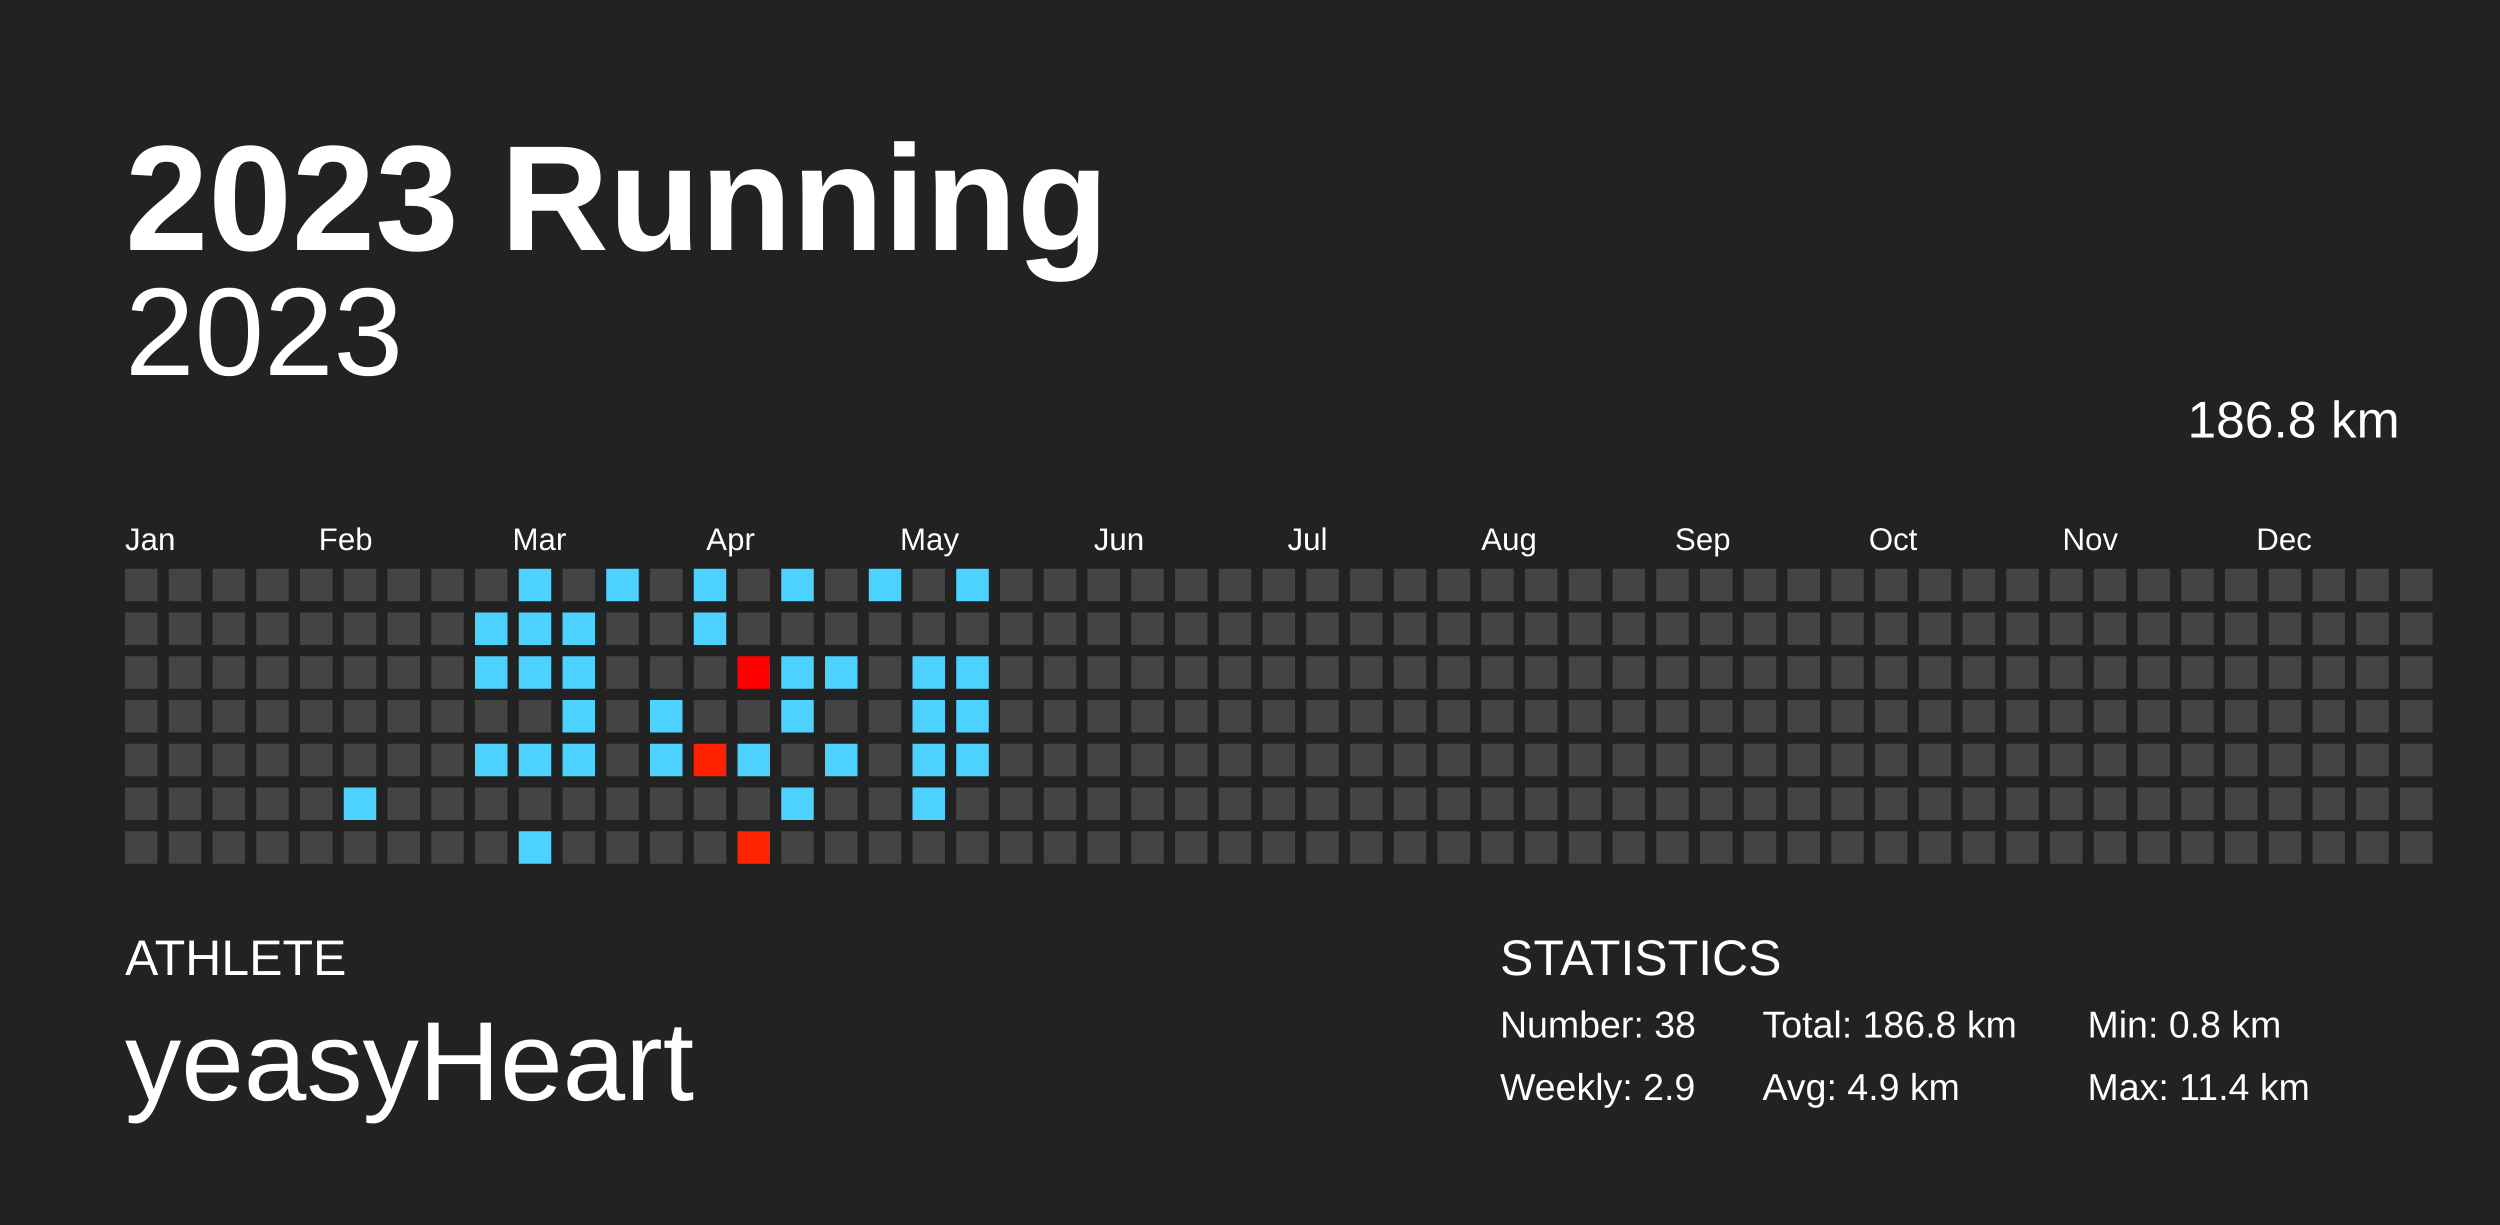
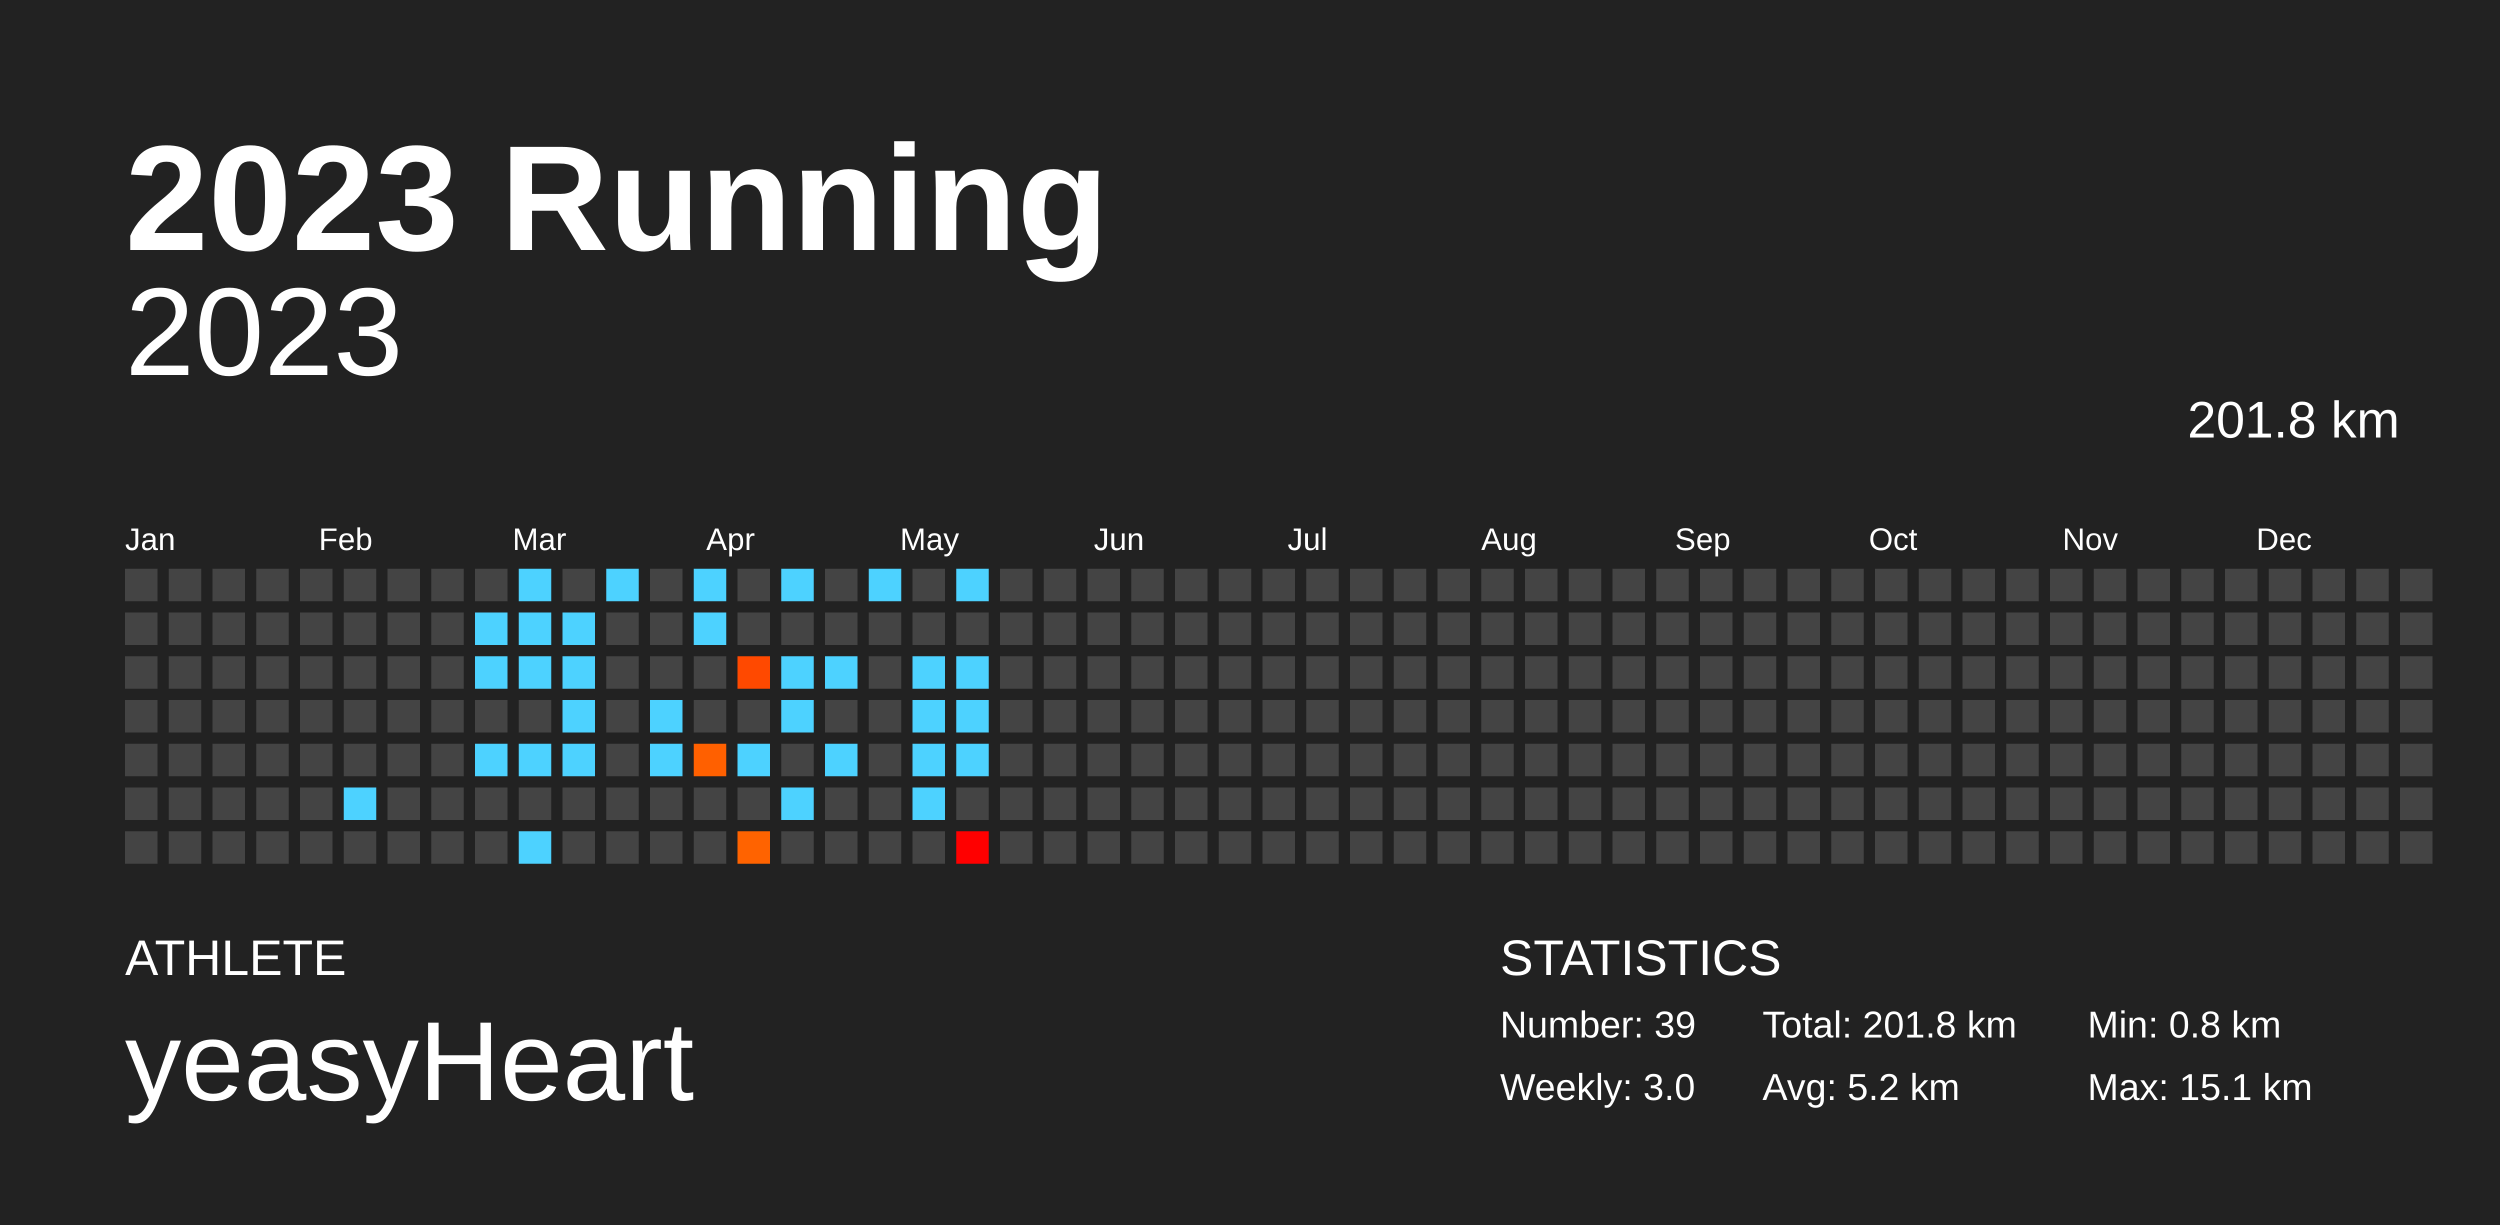
<svg xmlns="http://www.w3.org/2000/svg" baseProfile="full" height="98mm" version="1.1" viewBox="0,0,200,98" width="200mm">
  <defs />
  <rect fill="#222222" height="98" width="200" x="0" y="0" />
  <text fill="#FFFFFF" style="font-size:12px; font-family:Arial; font-weight:bold;" x="10" y="20">2023 Running</text>
  <text fill="#FFFFFF" style="font-size:4px; font-family:Arial" x="10" y="78">ATHLETE</text>
  <text fill="#FFFFFF" style="font-size:9px; font-family:Arial" x="10" y="88">yeasyHeart</text>
  <text fill="#FFFFFF" style="font-size:4px; font-family:Arial" x="120" y="78">STATISTICS</text>
-   <text fill="#FFFFFF" style="font-size:3px; font-family:Arial" x="120" y="83">Number: 38</text>
-   <text fill="#FFFFFF" style="font-size:3px; font-family:Arial" x="120" y="88">Weekly: 2.9</text>
-   <text fill="#FFFFFF" style="font-size:3px; font-family:Arial" x="141" y="83">Total: 186.8 km</text>
-   <text fill="#FFFFFF" style="font-size:3px; font-family:Arial" x="141" y="88">Avg: 4.9 km</text>
+   <text fill="#FFFFFF" style="font-size:3px; font-family:Arial" x="120" y="83">Number: 39</text>
+   <text fill="#FFFFFF" style="font-size:3px; font-family:Arial" x="120" y="88">Weekly: 3.0</text>
+   <text fill="#FFFFFF" style="font-size:3px; font-family:Arial" x="141" y="83">Total: 201.8 km</text>
+   <text fill="#FFFFFF" style="font-size:3px; font-family:Arial" x="141" y="88">Avg: 5.2 km</text>
  <text fill="#FFFFFF" style="font-size:3px; font-family:Arial" x="167" y="83">Min: 0.8 km</text>
-   <text fill="#FFFFFF" style="font-size:3px; font-family:Arial" x="167" y="88">Max: 11.4 km</text>
+   <text fill="#FFFFFF" style="font-size:3px; font-family:Arial" x="167" y="88">Max: 15.1 km</text>
  <text alignment-baseline="hanging" fill="#FFFFFF" style="font-size:10.0px; font-family:Arial;" x="10" y="30">2023</text>
-   <text alignment-baseline="hanging" fill="#FFFFFF" style="font-size:4.125px; font-family:Arial;" x="175" y="35">186.8 km</text>
+   <text alignment-baseline="hanging" fill="#FFFFFF" style="font-size:4.125px; font-family:Arial;" x="175" y="35">201.8 km</text>
  <text fill="#FFFFFF" style="font-size:2.5px; font-family:Arial" x="10.0" y="44">Jan</text>
  <text fill="#FFFFFF" style="font-size:2.5px; font-family:Arial" x="25.5" y="44">Feb</text>
  <text fill="#FFFFFF" style="font-size:2.5px; font-family:Arial" x="41.0" y="44">Mar</text>
  <text fill="#FFFFFF" style="font-size:2.5px; font-family:Arial" x="56.5" y="44">Apr</text>
  <text fill="#FFFFFF" style="font-size:2.5px; font-family:Arial" x="72.0" y="44">May</text>
  <text fill="#FFFFFF" style="font-size:2.5px; font-family:Arial" x="87.5" y="44">Jun</text>
  <text fill="#FFFFFF" style="font-size:2.5px; font-family:Arial" x="103.0" y="44">Jul</text>
  <text fill="#FFFFFF" style="font-size:2.5px; font-family:Arial" x="118.5" y="44">Aug</text>
  <text fill="#FFFFFF" style="font-size:2.5px; font-family:Arial" x="134.0" y="44">Sep</text>
  <text fill="#FFFFFF" style="font-size:2.5px; font-family:Arial" x="149.5" y="44">Oct</text>
  <text fill="#FFFFFF" style="font-size:2.5px; font-family:Arial" x="165.0" y="44">Nov</text>
  <text fill="#FFFFFF" style="font-size:2.5px; font-family:Arial" x="180.5" y="44">Dec</text>
  <rect fill="#444444" height="2.6" width="2.6" x="10.0" y="45.5" />
  <rect fill="#444444" height="2.6" width="2.6" x="10.0" y="49.0" />
  <rect fill="#444444" height="2.6" width="2.6" x="10.0" y="52.5" />
  <rect fill="#444444" height="2.6" width="2.6" x="10.0" y="56.0" />
  <rect fill="#444444" height="2.6" width="2.6" x="10.0" y="59.5" />
  <rect fill="#444444" height="2.6" width="2.6" x="10.0" y="63.0" />
  <rect fill="#444444" height="2.6" width="2.6" x="10.0" y="66.5" />
  <rect fill="#444444" height="2.6" width="2.6" x="13.5" y="45.5" />
  <rect fill="#444444" height="2.6" width="2.6" x="13.5" y="49.0" />
  <rect fill="#444444" height="2.6" width="2.6" x="13.5" y="52.5" />
  <rect fill="#444444" height="2.6" width="2.6" x="13.5" y="56.0" />
  <rect fill="#444444" height="2.6" width="2.6" x="13.5" y="59.5" />
  <rect fill="#444444" height="2.6" width="2.6" x="13.5" y="63.0" />
  <rect fill="#444444" height="2.6" width="2.6" x="13.5" y="66.5" />
  <rect fill="#444444" height="2.6" width="2.6" x="17.0" y="45.5" />
  <rect fill="#444444" height="2.6" width="2.6" x="17.0" y="49.0" />
  <rect fill="#444444" height="2.6" width="2.6" x="17.0" y="52.5" />
  <rect fill="#444444" height="2.6" width="2.6" x="17.0" y="56.0" />
  <rect fill="#444444" height="2.6" width="2.6" x="17.0" y="59.5" />
  <rect fill="#444444" height="2.6" width="2.6" x="17.0" y="63.0" />
  <rect fill="#444444" height="2.6" width="2.6" x="17.0" y="66.5" />
  <rect fill="#444444" height="2.6" width="2.6" x="20.5" y="45.5" />
  <rect fill="#444444" height="2.6" width="2.6" x="20.5" y="49.0" />
  <rect fill="#444444" height="2.6" width="2.6" x="20.5" y="52.5" />
  <rect fill="#444444" height="2.6" width="2.6" x="20.5" y="56.0" />
  <rect fill="#444444" height="2.6" width="2.6" x="20.5" y="59.5" />
  <rect fill="#444444" height="2.6" width="2.6" x="20.5" y="63.0" />
  <rect fill="#444444" height="2.6" width="2.6" x="20.5" y="66.5" />
  <rect fill="#444444" height="2.6" width="2.6" x="24.0" y="45.5" />
  <rect fill="#444444" height="2.6" width="2.6" x="24.0" y="49.0" />
  <rect fill="#444444" height="2.6" width="2.6" x="24.0" y="52.5" />
  <rect fill="#444444" height="2.6" width="2.6" x="24.0" y="56.0" />
  <rect fill="#444444" height="2.6" width="2.6" x="24.0" y="59.5" />
  <rect fill="#444444" height="2.6" width="2.6" x="24.0" y="63.0" />
  <rect fill="#444444" height="2.6" width="2.6" x="24.0" y="66.5" />
  <rect fill="#444444" height="2.6" width="2.6" x="27.5" y="45.5" />
  <rect fill="#444444" height="2.6" width="2.6" x="27.5" y="49.0" />
  <rect fill="#444444" height="2.6" width="2.6" x="27.5" y="52.5" />
  <rect fill="#444444" height="2.6" width="2.6" x="27.5" y="56.0" />
  <rect fill="#444444" height="2.6" width="2.6" x="27.5" y="59.5" />
  <rect fill="#4dd2ff" height="2.6" width="2.6" x="27.5" y="63.0" />
  <rect fill="#444444" height="2.6" width="2.6" x="27.5" y="66.5" />
  <rect fill="#444444" height="2.6" width="2.6" x="31.0" y="45.5" />
  <rect fill="#444444" height="2.6" width="2.6" x="31.0" y="49.0" />
  <rect fill="#444444" height="2.6" width="2.6" x="31.0" y="52.5" />
  <rect fill="#444444" height="2.6" width="2.6" x="31.0" y="56.0" />
  <rect fill="#444444" height="2.6" width="2.6" x="31.0" y="59.5" />
  <rect fill="#444444" height="2.6" width="2.6" x="31.0" y="63.0" />
  <rect fill="#444444" height="2.6" width="2.6" x="31.0" y="66.5" />
  <rect fill="#444444" height="2.6" width="2.6" x="34.5" y="45.5" />
  <rect fill="#444444" height="2.6" width="2.6" x="34.5" y="49.0" />
  <rect fill="#444444" height="2.6" width="2.6" x="34.5" y="52.5" />
  <rect fill="#444444" height="2.6" width="2.6" x="34.5" y="56.0" />
  <rect fill="#444444" height="2.6" width="2.6" x="34.5" y="59.5" />
  <rect fill="#444444" height="2.6" width="2.6" x="34.5" y="63.0" />
  <rect fill="#444444" height="2.6" width="2.6" x="34.5" y="66.5" />
  <rect fill="#444444" height="2.6" width="2.6" x="38.0" y="45.5" />
  <rect fill="#4dd2ff" height="2.6" width="2.6" x="38.0" y="49.0" />
  <rect fill="#4dd2ff" height="2.6" width="2.6" x="38.0" y="52.5" />
  <rect fill="#444444" height="2.6" width="2.6" x="38.0" y="56.0" />
  <rect fill="#4dd2ff" height="2.6" width="2.6" x="38.0" y="59.5" />
  <rect fill="#444444" height="2.6" width="2.6" x="38.0" y="63.0" />
  <rect fill="#444444" height="2.6" width="2.6" x="38.0" y="66.5" />
  <rect fill="#4dd2ff" height="2.6" width="2.6" x="41.5" y="45.5" />
  <rect fill="#4dd2ff" height="2.6" width="2.6" x="41.5" y="49.0" />
  <rect fill="#4dd2ff" height="2.6" width="2.6" x="41.5" y="52.5" />
  <rect fill="#444444" height="2.6" width="2.6" x="41.5" y="56.0" />
  <rect fill="#4dd2ff" height="2.6" width="2.6" x="41.5" y="59.5" />
  <rect fill="#444444" height="2.6" width="2.6" x="41.5" y="63.0" />
  <rect fill="#4dd2ff" height="2.6" width="2.6" x="41.5" y="66.5" />
  <rect fill="#444444" height="2.6" width="2.6" x="45.0" y="45.5" />
  <rect fill="#4dd2ff" height="2.6" width="2.6" x="45.0" y="49.0" />
  <rect fill="#4dd2ff" height="2.6" width="2.6" x="45.0" y="52.5" />
  <rect fill="#4dd2ff" height="2.6" width="2.6" x="45.0" y="56.0" />
  <rect fill="#4dd2ff" height="2.6" width="2.6" x="45.0" y="59.5" />
  <rect fill="#444444" height="2.6" width="2.6" x="45.0" y="63.0" />
  <rect fill="#444444" height="2.6" width="2.6" x="45.0" y="66.5" />
  <rect fill="#4dd2ff" height="2.6" width="2.6" x="48.5" y="45.5" />
  <rect fill="#444444" height="2.6" width="2.6" x="48.5" y="49.0" />
  <rect fill="#444444" height="2.6" width="2.6" x="48.5" y="52.5" />
  <rect fill="#444444" height="2.6" width="2.6" x="48.5" y="56.0" />
  <rect fill="#444444" height="2.6" width="2.6" x="48.5" y="59.5" />
  <rect fill="#444444" height="2.6" width="2.6" x="48.5" y="63.0" />
  <rect fill="#444444" height="2.6" width="2.6" x="48.5" y="66.5" />
  <rect fill="#444444" height="2.6" width="2.6" x="52.0" y="45.5" />
  <rect fill="#444444" height="2.6" width="2.6" x="52.0" y="49.0" />
  <rect fill="#444444" height="2.6" width="2.6" x="52.0" y="52.5" />
  <rect fill="#4dd2ff" height="2.6" width="2.6" x="52.0" y="56.0" />
  <rect fill="#4dd2ff" height="2.6" width="2.6" x="52.0" y="59.5" />
  <rect fill="#444444" height="2.6" width="2.6" x="52.0" y="63.0" />
  <rect fill="#444444" height="2.6" width="2.6" x="52.0" y="66.5" />
  <rect fill="#4dd2ff" height="2.6" width="2.6" x="55.5" y="45.5" />
  <rect fill="#4dd2ff" height="2.6" width="2.6" x="55.5" y="49.0" />
  <rect fill="#444444" height="2.6" width="2.6" x="55.5" y="52.5" />
  <rect fill="#444444" height="2.6" width="2.6" x="55.5" y="56.0" />
-   <rect fill="#ff2100" height="2.6" width="2.6" x="55.5" y="59.5" />
+   <rect fill="#ff6000" height="2.6" width="2.6" x="55.5" y="59.5" />
  <rect fill="#444444" height="2.6" width="2.6" x="55.5" y="63.0" />
  <rect fill="#444444" height="2.6" width="2.6" x="55.5" y="66.5" />
  <rect fill="#444444" height="2.6" width="2.6" x="59.0" y="45.5" />
  <rect fill="#444444" height="2.6" width="2.6" x="59.0" y="49.0" />
-   <rect fill="#ff0000" height="2.6" width="2.6" x="59.0" y="52.5" />
+   <rect fill="#ff4900" height="2.6" width="2.6" x="59.0" y="52.5" />
  <rect fill="#444444" height="2.6" width="2.6" x="59.0" y="56.0" />
  <rect fill="#4dd2ff" height="2.6" width="2.6" x="59.0" y="59.5" />
  <rect fill="#444444" height="2.6" width="2.6" x="59.0" y="63.0" />
-   <rect fill="#ff2400" height="2.6" width="2.6" x="59.0" y="66.5" />
+   <rect fill="#ff6300" height="2.6" width="2.6" x="59.0" y="66.5" />
  <rect fill="#4dd2ff" height="2.6" width="2.6" x="62.5" y="45.5" />
  <rect fill="#444444" height="2.6" width="2.6" x="62.5" y="49.0" />
  <rect fill="#4dd2ff" height="2.6" width="2.6" x="62.5" y="52.5" />
  <rect fill="#4dd2ff" height="2.6" width="2.6" x="62.5" y="56.0" />
  <rect fill="#444444" height="2.6" width="2.6" x="62.5" y="59.5" />
  <rect fill="#4dd2ff" height="2.6" width="2.6" x="62.5" y="63.0" />
  <rect fill="#444444" height="2.6" width="2.6" x="62.5" y="66.5" />
  <rect fill="#444444" height="2.6" width="2.6" x="66.0" y="45.5" />
  <rect fill="#444444" height="2.6" width="2.6" x="66.0" y="49.0" />
  <rect fill="#4dd2ff" height="2.6" width="2.6" x="66.0" y="52.5" />
  <rect fill="#444444" height="2.6" width="2.6" x="66.0" y="56.0" />
  <rect fill="#4dd2ff" height="2.6" width="2.6" x="66.0" y="59.5" />
  <rect fill="#444444" height="2.6" width="2.6" x="66.0" y="63.0" />
  <rect fill="#444444" height="2.6" width="2.6" x="66.0" y="66.5" />
  <rect fill="#4dd2ff" height="2.6" width="2.6" x="69.5" y="45.5" />
  <rect fill="#444444" height="2.6" width="2.6" x="69.5" y="49.0" />
  <rect fill="#444444" height="2.6" width="2.6" x="69.5" y="52.5" />
  <rect fill="#444444" height="2.6" width="2.6" x="69.5" y="56.0" />
  <rect fill="#444444" height="2.6" width="2.6" x="69.5" y="59.5" />
  <rect fill="#444444" height="2.6" width="2.6" x="69.5" y="63.0" />
  <rect fill="#444444" height="2.6" width="2.6" x="69.5" y="66.5" />
  <rect fill="#444444" height="2.6" width="2.6" x="73.0" y="45.5" />
  <rect fill="#444444" height="2.6" width="2.6" x="73.0" y="49.0" />
  <rect fill="#4dd2ff" height="2.6" width="2.6" x="73.0" y="52.5" />
  <rect fill="#4dd2ff" height="2.6" width="2.6" x="73.0" y="56.0" />
  <rect fill="#4dd2ff" height="2.6" width="2.6" x="73.0" y="59.5" />
  <rect fill="#4dd2ff" height="2.6" width="2.6" x="73.0" y="63.0" />
  <rect fill="#444444" height="2.6" width="2.6" x="73.0" y="66.5" />
  <rect fill="#4dd2ff" height="2.6" width="2.6" x="76.5" y="45.5" />
  <rect fill="#444444" height="2.6" width="2.6" x="76.5" y="49.0" />
  <rect fill="#4dd2ff" height="2.6" width="2.6" x="76.5" y="52.5" />
  <rect fill="#4dd2ff" height="2.6" width="2.6" x="76.5" y="56.0" />
  <rect fill="#4dd2ff" height="2.6" width="2.6" x="76.5" y="59.5" />
  <rect fill="#444444" height="2.6" width="2.6" x="76.5" y="63.0" />
-   <rect fill="#444444" height="2.6" width="2.6" x="76.5" y="66.5" />
+   <rect fill="#ff0000" height="2.6" width="2.6" x="76.5" y="66.5" />
  <rect fill="#444444" height="2.6" width="2.6" x="80.0" y="45.5" />
  <rect fill="#444444" height="2.6" width="2.6" x="80.0" y="49.0" />
  <rect fill="#444444" height="2.6" width="2.6" x="80.0" y="52.5" />
  <rect fill="#444444" height="2.6" width="2.6" x="80.0" y="56.0" />
  <rect fill="#444444" height="2.6" width="2.6" x="80.0" y="59.5" />
  <rect fill="#444444" height="2.6" width="2.6" x="80.0" y="63.0" />
  <rect fill="#444444" height="2.6" width="2.6" x="80.0" y="66.5" />
  <rect fill="#444444" height="2.6" width="2.6" x="83.5" y="45.5" />
  <rect fill="#444444" height="2.6" width="2.6" x="83.5" y="49.0" />
  <rect fill="#444444" height="2.6" width="2.6" x="83.5" y="52.5" />
  <rect fill="#444444" height="2.6" width="2.6" x="83.5" y="56.0" />
  <rect fill="#444444" height="2.6" width="2.6" x="83.5" y="59.5" />
  <rect fill="#444444" height="2.6" width="2.6" x="83.5" y="63.0" />
  <rect fill="#444444" height="2.6" width="2.6" x="83.5" y="66.5" />
  <rect fill="#444444" height="2.6" width="2.6" x="87.0" y="45.5" />
  <rect fill="#444444" height="2.6" width="2.6" x="87.0" y="49.0" />
  <rect fill="#444444" height="2.6" width="2.6" x="87.0" y="52.5" />
  <rect fill="#444444" height="2.6" width="2.6" x="87.0" y="56.0" />
  <rect fill="#444444" height="2.6" width="2.6" x="87.0" y="59.5" />
  <rect fill="#444444" height="2.6" width="2.6" x="87.0" y="63.0" />
  <rect fill="#444444" height="2.6" width="2.6" x="87.0" y="66.5" />
  <rect fill="#444444" height="2.6" width="2.6" x="90.5" y="45.5" />
  <rect fill="#444444" height="2.6" width="2.6" x="90.5" y="49.0" />
  <rect fill="#444444" height="2.6" width="2.6" x="90.5" y="52.5" />
  <rect fill="#444444" height="2.6" width="2.6" x="90.5" y="56.0" />
  <rect fill="#444444" height="2.6" width="2.6" x="90.5" y="59.5" />
  <rect fill="#444444" height="2.6" width="2.6" x="90.5" y="63.0" />
  <rect fill="#444444" height="2.6" width="2.6" x="90.5" y="66.5" />
  <rect fill="#444444" height="2.6" width="2.6" x="94.0" y="45.5" />
  <rect fill="#444444" height="2.6" width="2.6" x="94.0" y="49.0" />
  <rect fill="#444444" height="2.6" width="2.6" x="94.0" y="52.5" />
  <rect fill="#444444" height="2.6" width="2.6" x="94.0" y="56.0" />
  <rect fill="#444444" height="2.6" width="2.6" x="94.0" y="59.5" />
  <rect fill="#444444" height="2.6" width="2.6" x="94.0" y="63.0" />
  <rect fill="#444444" height="2.6" width="2.6" x="94.0" y="66.5" />
  <rect fill="#444444" height="2.6" width="2.6" x="97.5" y="45.5" />
  <rect fill="#444444" height="2.6" width="2.6" x="97.5" y="49.0" />
  <rect fill="#444444" height="2.6" width="2.6" x="97.5" y="52.5" />
  <rect fill="#444444" height="2.6" width="2.6" x="97.5" y="56.0" />
  <rect fill="#444444" height="2.6" width="2.6" x="97.5" y="59.5" />
  <rect fill="#444444" height="2.6" width="2.6" x="97.5" y="63.0" />
  <rect fill="#444444" height="2.6" width="2.6" x="97.5" y="66.5" />
  <rect fill="#444444" height="2.6" width="2.6" x="101.0" y="45.5" />
  <rect fill="#444444" height="2.6" width="2.6" x="101.0" y="49.0" />
  <rect fill="#444444" height="2.6" width="2.6" x="101.0" y="52.5" />
  <rect fill="#444444" height="2.6" width="2.6" x="101.0" y="56.0" />
  <rect fill="#444444" height="2.6" width="2.6" x="101.0" y="59.5" />
  <rect fill="#444444" height="2.6" width="2.6" x="101.0" y="63.0" />
  <rect fill="#444444" height="2.6" width="2.6" x="101.0" y="66.5" />
  <rect fill="#444444" height="2.6" width="2.6" x="104.5" y="45.5" />
  <rect fill="#444444" height="2.6" width="2.6" x="104.5" y="49.0" />
  <rect fill="#444444" height="2.6" width="2.6" x="104.5" y="52.5" />
  <rect fill="#444444" height="2.6" width="2.6" x="104.5" y="56.0" />
  <rect fill="#444444" height="2.6" width="2.6" x="104.5" y="59.5" />
  <rect fill="#444444" height="2.6" width="2.6" x="104.5" y="63.0" />
  <rect fill="#444444" height="2.6" width="2.6" x="104.5" y="66.5" />
  <rect fill="#444444" height="2.6" width="2.6" x="108.0" y="45.5" />
  <rect fill="#444444" height="2.6" width="2.6" x="108.0" y="49.0" />
  <rect fill="#444444" height="2.6" width="2.6" x="108.0" y="52.5" />
  <rect fill="#444444" height="2.6" width="2.6" x="108.0" y="56.0" />
  <rect fill="#444444" height="2.6" width="2.6" x="108.0" y="59.5" />
  <rect fill="#444444" height="2.6" width="2.6" x="108.0" y="63.0" />
  <rect fill="#444444" height="2.6" width="2.6" x="108.0" y="66.5" />
  <rect fill="#444444" height="2.6" width="2.6" x="111.5" y="45.5" />
  <rect fill="#444444" height="2.6" width="2.6" x="111.5" y="49.0" />
  <rect fill="#444444" height="2.6" width="2.6" x="111.5" y="52.5" />
  <rect fill="#444444" height="2.6" width="2.6" x="111.5" y="56.0" />
  <rect fill="#444444" height="2.6" width="2.6" x="111.5" y="59.5" />
  <rect fill="#444444" height="2.6" width="2.6" x="111.5" y="63.0" />
  <rect fill="#444444" height="2.6" width="2.6" x="111.5" y="66.5" />
  <rect fill="#444444" height="2.6" width="2.6" x="115.0" y="45.5" />
  <rect fill="#444444" height="2.6" width="2.6" x="115.0" y="49.0" />
  <rect fill="#444444" height="2.6" width="2.6" x="115.0" y="52.5" />
  <rect fill="#444444" height="2.6" width="2.6" x="115.0" y="56.0" />
  <rect fill="#444444" height="2.6" width="2.6" x="115.0" y="59.5" />
  <rect fill="#444444" height="2.6" width="2.6" x="115.0" y="63.0" />
  <rect fill="#444444" height="2.6" width="2.6" x="115.0" y="66.5" />
  <rect fill="#444444" height="2.6" width="2.6" x="118.5" y="45.5" />
  <rect fill="#444444" height="2.6" width="2.6" x="118.5" y="49.0" />
  <rect fill="#444444" height="2.6" width="2.6" x="118.5" y="52.5" />
  <rect fill="#444444" height="2.6" width="2.6" x="118.5" y="56.0" />
  <rect fill="#444444" height="2.6" width="2.6" x="118.5" y="59.5" />
  <rect fill="#444444" height="2.6" width="2.6" x="118.5" y="63.0" />
  <rect fill="#444444" height="2.6" width="2.6" x="118.5" y="66.5" />
  <rect fill="#444444" height="2.6" width="2.6" x="122.0" y="45.5" />
  <rect fill="#444444" height="2.6" width="2.6" x="122.0" y="49.0" />
  <rect fill="#444444" height="2.6" width="2.6" x="122.0" y="52.5" />
  <rect fill="#444444" height="2.6" width="2.6" x="122.0" y="56.0" />
  <rect fill="#444444" height="2.6" width="2.6" x="122.0" y="59.5" />
  <rect fill="#444444" height="2.6" width="2.6" x="122.0" y="63.0" />
  <rect fill="#444444" height="2.6" width="2.6" x="122.0" y="66.5" />
  <rect fill="#444444" height="2.6" width="2.6" x="125.5" y="45.5" />
  <rect fill="#444444" height="2.6" width="2.6" x="125.5" y="49.0" />
  <rect fill="#444444" height="2.6" width="2.6" x="125.5" y="52.5" />
  <rect fill="#444444" height="2.6" width="2.6" x="125.5" y="56.0" />
  <rect fill="#444444" height="2.6" width="2.6" x="125.5" y="59.5" />
  <rect fill="#444444" height="2.6" width="2.6" x="125.5" y="63.0" />
  <rect fill="#444444" height="2.6" width="2.6" x="125.5" y="66.5" />
  <rect fill="#444444" height="2.6" width="2.6" x="129.0" y="45.5" />
  <rect fill="#444444" height="2.6" width="2.6" x="129.0" y="49.0" />
  <rect fill="#444444" height="2.6" width="2.6" x="129.0" y="52.5" />
  <rect fill="#444444" height="2.6" width="2.6" x="129.0" y="56.0" />
  <rect fill="#444444" height="2.6" width="2.6" x="129.0" y="59.5" />
  <rect fill="#444444" height="2.6" width="2.6" x="129.0" y="63.0" />
  <rect fill="#444444" height="2.6" width="2.6" x="129.0" y="66.5" />
  <rect fill="#444444" height="2.6" width="2.6" x="132.5" y="45.5" />
  <rect fill="#444444" height="2.6" width="2.6" x="132.5" y="49.0" />
  <rect fill="#444444" height="2.6" width="2.6" x="132.5" y="52.5" />
  <rect fill="#444444" height="2.6" width="2.6" x="132.5" y="56.0" />
  <rect fill="#444444" height="2.6" width="2.6" x="132.5" y="59.5" />
  <rect fill="#444444" height="2.6" width="2.6" x="132.5" y="63.0" />
  <rect fill="#444444" height="2.6" width="2.6" x="132.5" y="66.5" />
  <rect fill="#444444" height="2.6" width="2.6" x="136.0" y="45.5" />
  <rect fill="#444444" height="2.6" width="2.6" x="136.0" y="49.0" />
  <rect fill="#444444" height="2.6" width="2.6" x="136.0" y="52.5" />
  <rect fill="#444444" height="2.6" width="2.6" x="136.0" y="56.0" />
  <rect fill="#444444" height="2.6" width="2.6" x="136.0" y="59.5" />
  <rect fill="#444444" height="2.6" width="2.6" x="136.0" y="63.0" />
  <rect fill="#444444" height="2.6" width="2.6" x="136.0" y="66.5" />
  <rect fill="#444444" height="2.6" width="2.6" x="139.5" y="45.5" />
  <rect fill="#444444" height="2.6" width="2.6" x="139.5" y="49.0" />
  <rect fill="#444444" height="2.6" width="2.6" x="139.5" y="52.5" />
  <rect fill="#444444" height="2.6" width="2.6" x="139.5" y="56.0" />
  <rect fill="#444444" height="2.6" width="2.6" x="139.5" y="59.5" />
  <rect fill="#444444" height="2.6" width="2.6" x="139.5" y="63.0" />
  <rect fill="#444444" height="2.6" width="2.6" x="139.5" y="66.5" />
  <rect fill="#444444" height="2.6" width="2.6" x="143.0" y="45.5" />
  <rect fill="#444444" height="2.6" width="2.6" x="143.0" y="49.0" />
  <rect fill="#444444" height="2.6" width="2.6" x="143.0" y="52.5" />
  <rect fill="#444444" height="2.6" width="2.6" x="143.0" y="56.0" />
  <rect fill="#444444" height="2.6" width="2.6" x="143.0" y="59.5" />
  <rect fill="#444444" height="2.6" width="2.6" x="143.0" y="63.0" />
  <rect fill="#444444" height="2.6" width="2.6" x="143.0" y="66.5" />
  <rect fill="#444444" height="2.6" width="2.6" x="146.5" y="45.5" />
  <rect fill="#444444" height="2.6" width="2.6" x="146.5" y="49.0" />
  <rect fill="#444444" height="2.6" width="2.6" x="146.5" y="52.5" />
  <rect fill="#444444" height="2.6" width="2.6" x="146.5" y="56.0" />
  <rect fill="#444444" height="2.6" width="2.6" x="146.5" y="59.5" />
  <rect fill="#444444" height="2.6" width="2.6" x="146.5" y="63.0" />
  <rect fill="#444444" height="2.6" width="2.6" x="146.5" y="66.5" />
  <rect fill="#444444" height="2.6" width="2.6" x="150.0" y="45.5" />
  <rect fill="#444444" height="2.6" width="2.6" x="150.0" y="49.0" />
  <rect fill="#444444" height="2.6" width="2.6" x="150.0" y="52.5" />
  <rect fill="#444444" height="2.6" width="2.6" x="150.0" y="56.0" />
  <rect fill="#444444" height="2.6" width="2.6" x="150.0" y="59.5" />
  <rect fill="#444444" height="2.6" width="2.6" x="150.0" y="63.0" />
  <rect fill="#444444" height="2.6" width="2.6" x="150.0" y="66.5" />
  <rect fill="#444444" height="2.6" width="2.6" x="153.5" y="45.5" />
  <rect fill="#444444" height="2.6" width="2.6" x="153.5" y="49.0" />
  <rect fill="#444444" height="2.6" width="2.6" x="153.5" y="52.5" />
  <rect fill="#444444" height="2.6" width="2.6" x="153.5" y="56.0" />
  <rect fill="#444444" height="2.6" width="2.6" x="153.5" y="59.5" />
  <rect fill="#444444" height="2.6" width="2.6" x="153.5" y="63.0" />
  <rect fill="#444444" height="2.6" width="2.6" x="153.5" y="66.5" />
  <rect fill="#444444" height="2.6" width="2.6" x="157.0" y="45.5" />
  <rect fill="#444444" height="2.6" width="2.6" x="157.0" y="49.0" />
  <rect fill="#444444" height="2.6" width="2.6" x="157.0" y="52.5" />
  <rect fill="#444444" height="2.6" width="2.6" x="157.0" y="56.0" />
  <rect fill="#444444" height="2.6" width="2.6" x="157.0" y="59.5" />
  <rect fill="#444444" height="2.6" width="2.6" x="157.0" y="63.0" />
  <rect fill="#444444" height="2.6" width="2.6" x="157.0" y="66.5" />
  <rect fill="#444444" height="2.6" width="2.6" x="160.5" y="45.5" />
  <rect fill="#444444" height="2.6" width="2.6" x="160.5" y="49.0" />
  <rect fill="#444444" height="2.6" width="2.6" x="160.5" y="52.5" />
  <rect fill="#444444" height="2.6" width="2.6" x="160.5" y="56.0" />
  <rect fill="#444444" height="2.6" width="2.6" x="160.5" y="59.5" />
  <rect fill="#444444" height="2.6" width="2.6" x="160.5" y="63.0" />
  <rect fill="#444444" height="2.6" width="2.6" x="160.5" y="66.5" />
  <rect fill="#444444" height="2.6" width="2.6" x="164.0" y="45.5" />
  <rect fill="#444444" height="2.6" width="2.6" x="164.0" y="49.0" />
  <rect fill="#444444" height="2.6" width="2.6" x="164.0" y="52.5" />
  <rect fill="#444444" height="2.6" width="2.6" x="164.0" y="56.0" />
  <rect fill="#444444" height="2.6" width="2.6" x="164.0" y="59.5" />
  <rect fill="#444444" height="2.6" width="2.6" x="164.0" y="63.0" />
  <rect fill="#444444" height="2.6" width="2.6" x="164.0" y="66.5" />
  <rect fill="#444444" height="2.6" width="2.6" x="167.5" y="45.5" />
  <rect fill="#444444" height="2.6" width="2.6" x="167.5" y="49.0" />
  <rect fill="#444444" height="2.6" width="2.6" x="167.5" y="52.5" />
  <rect fill="#444444" height="2.6" width="2.6" x="167.5" y="56.0" />
  <rect fill="#444444" height="2.6" width="2.6" x="167.5" y="59.5" />
  <rect fill="#444444" height="2.6" width="2.6" x="167.5" y="63.0" />
  <rect fill="#444444" height="2.6" width="2.6" x="167.5" y="66.5" />
  <rect fill="#444444" height="2.6" width="2.6" x="171.0" y="45.5" />
  <rect fill="#444444" height="2.6" width="2.6" x="171.0" y="49.0" />
  <rect fill="#444444" height="2.6" width="2.6" x="171.0" y="52.5" />
  <rect fill="#444444" height="2.6" width="2.6" x="171.0" y="56.0" />
  <rect fill="#444444" height="2.6" width="2.6" x="171.0" y="59.5" />
  <rect fill="#444444" height="2.6" width="2.6" x="171.0" y="63.0" />
  <rect fill="#444444" height="2.6" width="2.6" x="171.0" y="66.5" />
  <rect fill="#444444" height="2.6" width="2.6" x="174.5" y="45.5" />
  <rect fill="#444444" height="2.6" width="2.6" x="174.5" y="49.0" />
  <rect fill="#444444" height="2.6" width="2.6" x="174.5" y="52.5" />
  <rect fill="#444444" height="2.6" width="2.6" x="174.5" y="56.0" />
  <rect fill="#444444" height="2.6" width="2.6" x="174.5" y="59.5" />
  <rect fill="#444444" height="2.6" width="2.6" x="174.5" y="63.0" />
  <rect fill="#444444" height="2.6" width="2.6" x="174.5" y="66.5" />
  <rect fill="#444444" height="2.6" width="2.6" x="178.0" y="45.5" />
  <rect fill="#444444" height="2.6" width="2.6" x="178.0" y="49.0" />
  <rect fill="#444444" height="2.6" width="2.6" x="178.0" y="52.5" />
  <rect fill="#444444" height="2.6" width="2.6" x="178.0" y="56.0" />
  <rect fill="#444444" height="2.6" width="2.6" x="178.0" y="59.5" />
  <rect fill="#444444" height="2.6" width="2.6" x="178.0" y="63.0" />
  <rect fill="#444444" height="2.6" width="2.6" x="178.0" y="66.5" />
  <rect fill="#444444" height="2.6" width="2.6" x="181.5" y="45.5" />
  <rect fill="#444444" height="2.6" width="2.6" x="181.5" y="49.0" />
  <rect fill="#444444" height="2.6" width="2.6" x="181.5" y="52.5" />
  <rect fill="#444444" height="2.6" width="2.6" x="181.5" y="56.0" />
  <rect fill="#444444" height="2.6" width="2.6" x="181.5" y="59.5" />
  <rect fill="#444444" height="2.6" width="2.6" x="181.5" y="63.0" />
  <rect fill="#444444" height="2.6" width="2.6" x="181.5" y="66.5" />
  <rect fill="#444444" height="2.6" width="2.6" x="185.0" y="45.5" />
  <rect fill="#444444" height="2.6" width="2.6" x="185.0" y="49.0" />
  <rect fill="#444444" height="2.6" width="2.6" x="185.0" y="52.5" />
  <rect fill="#444444" height="2.6" width="2.6" x="185.0" y="56.0" />
  <rect fill="#444444" height="2.6" width="2.6" x="185.0" y="59.5" />
  <rect fill="#444444" height="2.6" width="2.6" x="185.0" y="63.0" />
  <rect fill="#444444" height="2.6" width="2.6" x="185.0" y="66.5" />
  <rect fill="#444444" height="2.6" width="2.6" x="188.5" y="45.5" />
  <rect fill="#444444" height="2.6" width="2.6" x="188.5" y="49.0" />
  <rect fill="#444444" height="2.6" width="2.6" x="188.5" y="52.5" />
  <rect fill="#444444" height="2.6" width="2.6" x="188.5" y="56.0" />
  <rect fill="#444444" height="2.6" width="2.6" x="188.5" y="59.5" />
  <rect fill="#444444" height="2.6" width="2.6" x="188.5" y="63.0" />
  <rect fill="#444444" height="2.6" width="2.6" x="188.5" y="66.5" />
  <rect fill="#444444" height="2.6" width="2.6" x="192.0" y="45.5" />
  <rect fill="#444444" height="2.6" width="2.6" x="192.0" y="49.0" />
  <rect fill="#444444" height="2.6" width="2.6" x="192.0" y="52.5" />
  <rect fill="#444444" height="2.6" width="2.6" x="192.0" y="56.0" />
  <rect fill="#444444" height="2.6" width="2.6" x="192.0" y="59.5" />
  <rect fill="#444444" height="2.6" width="2.6" x="192.0" y="63.0" />
  <rect fill="#444444" height="2.6" width="2.6" x="192.0" y="66.5" />
</svg>
